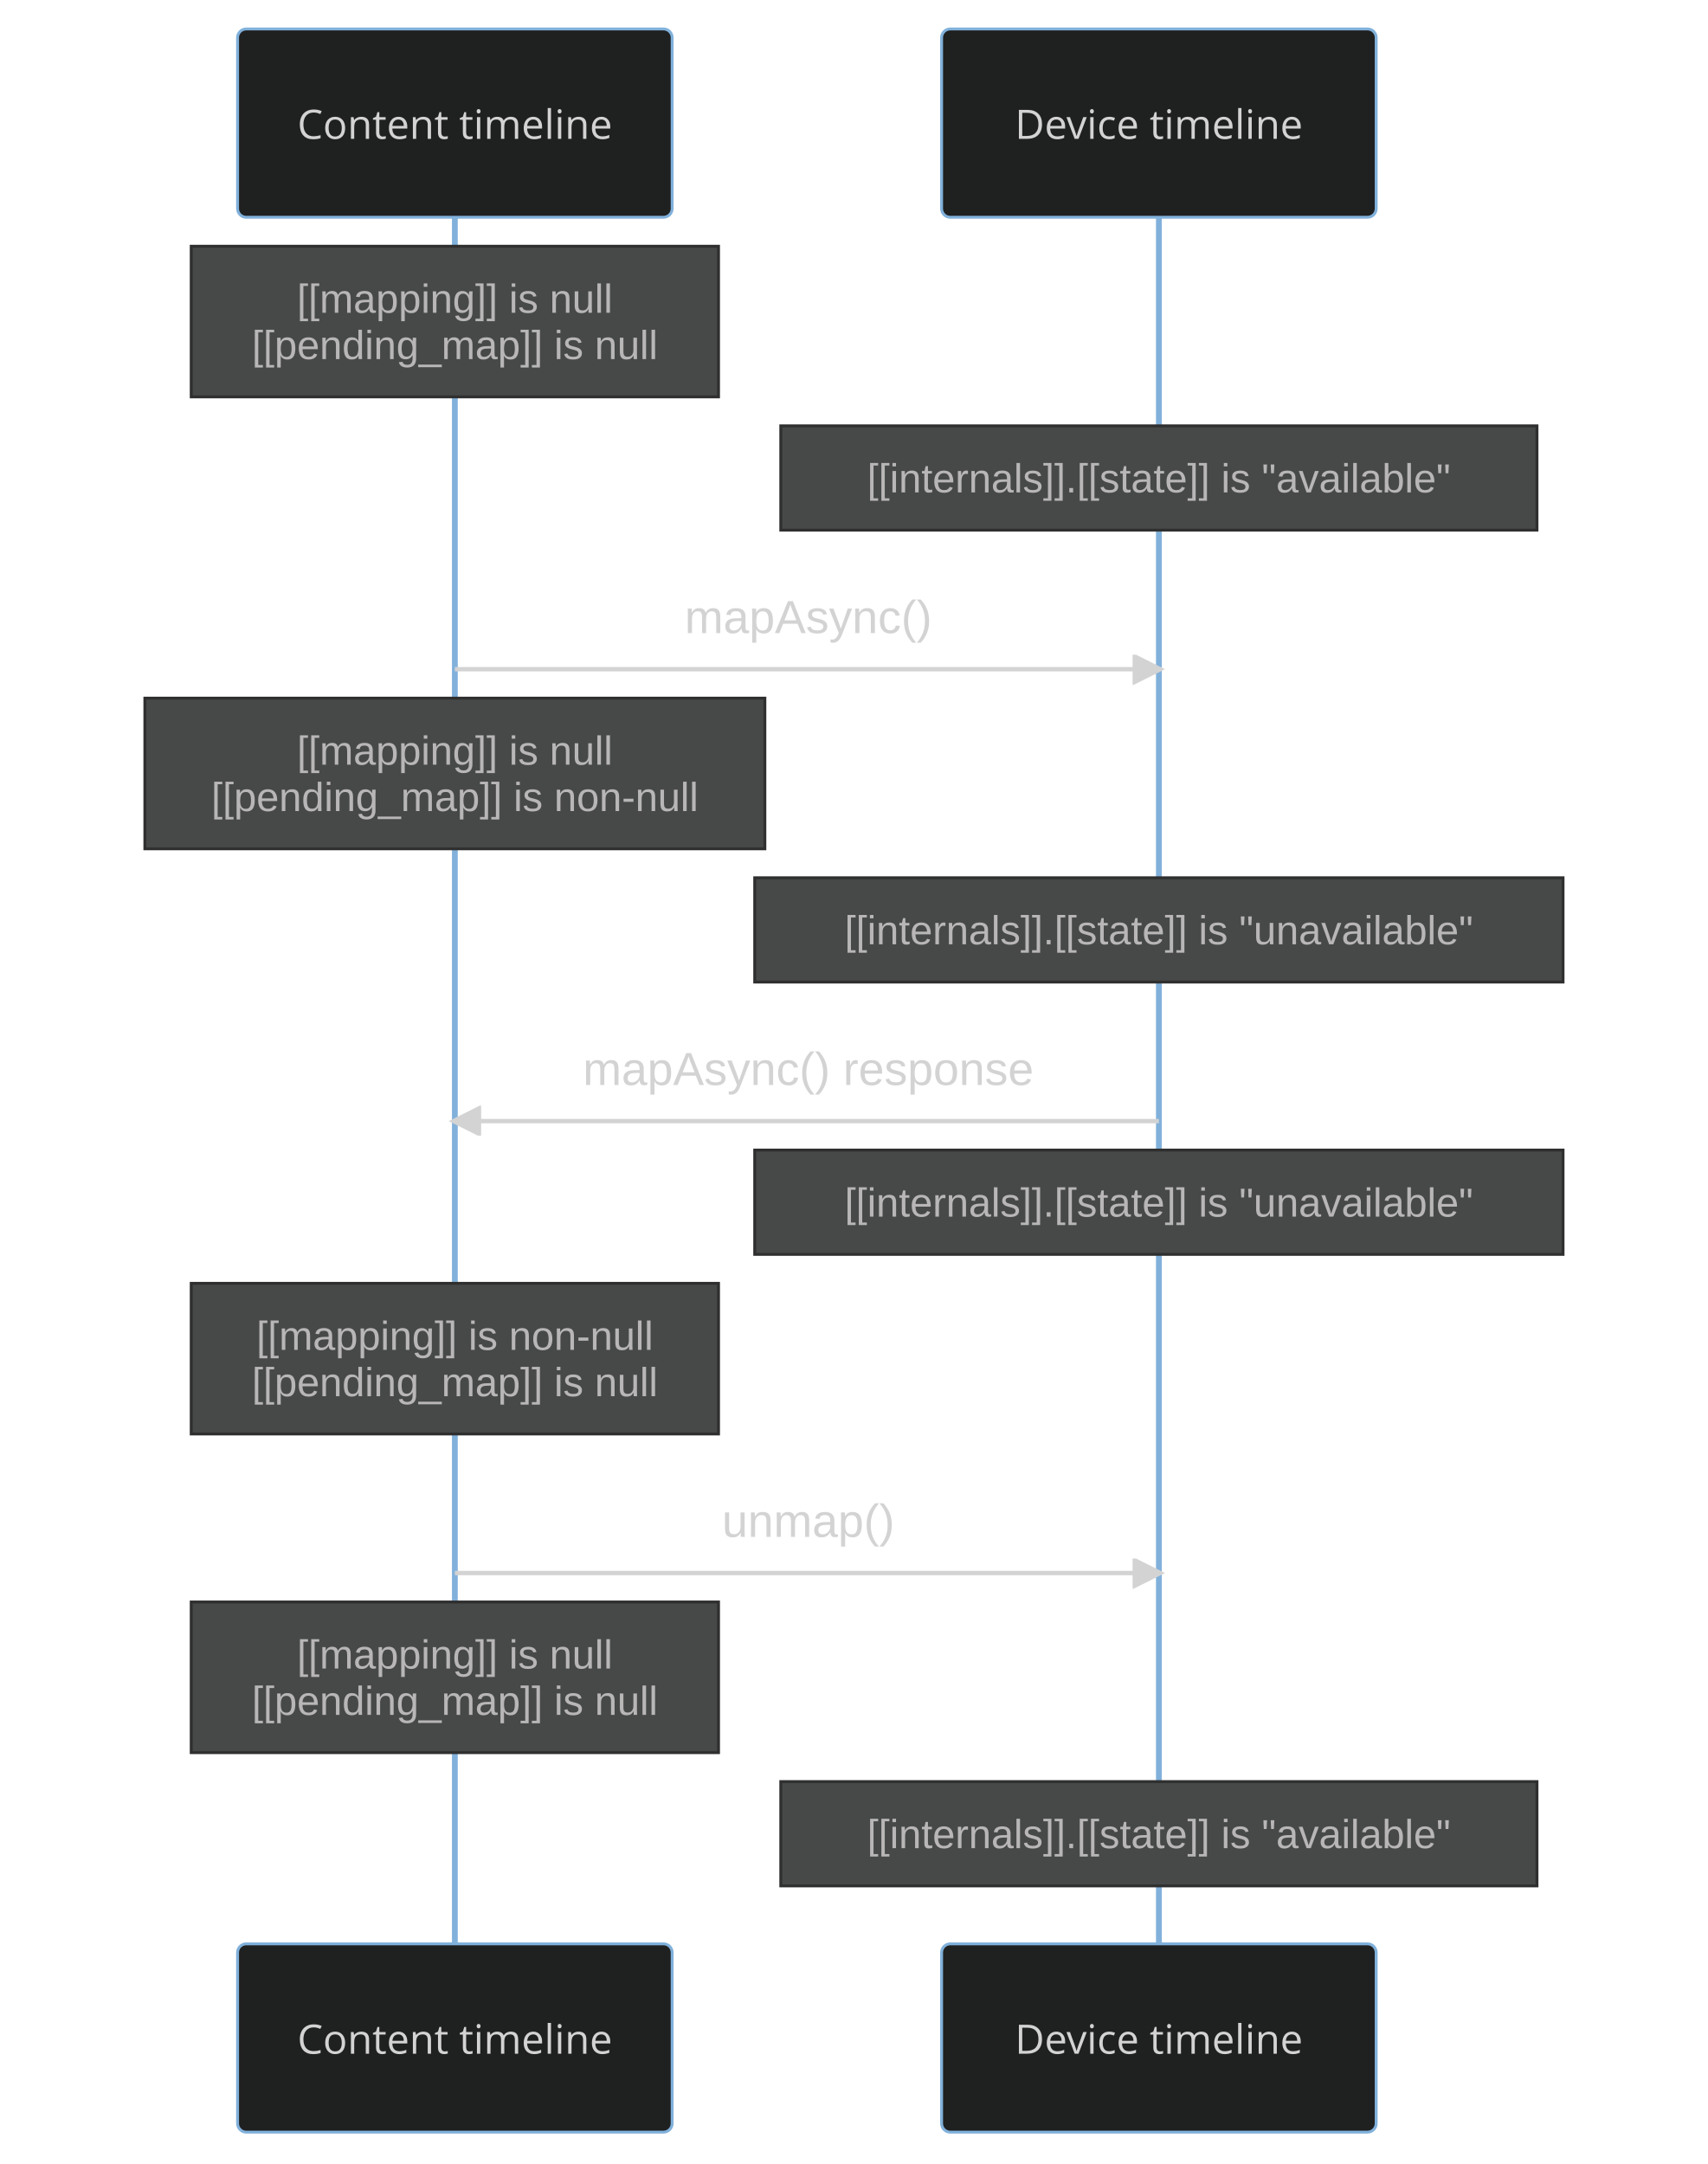
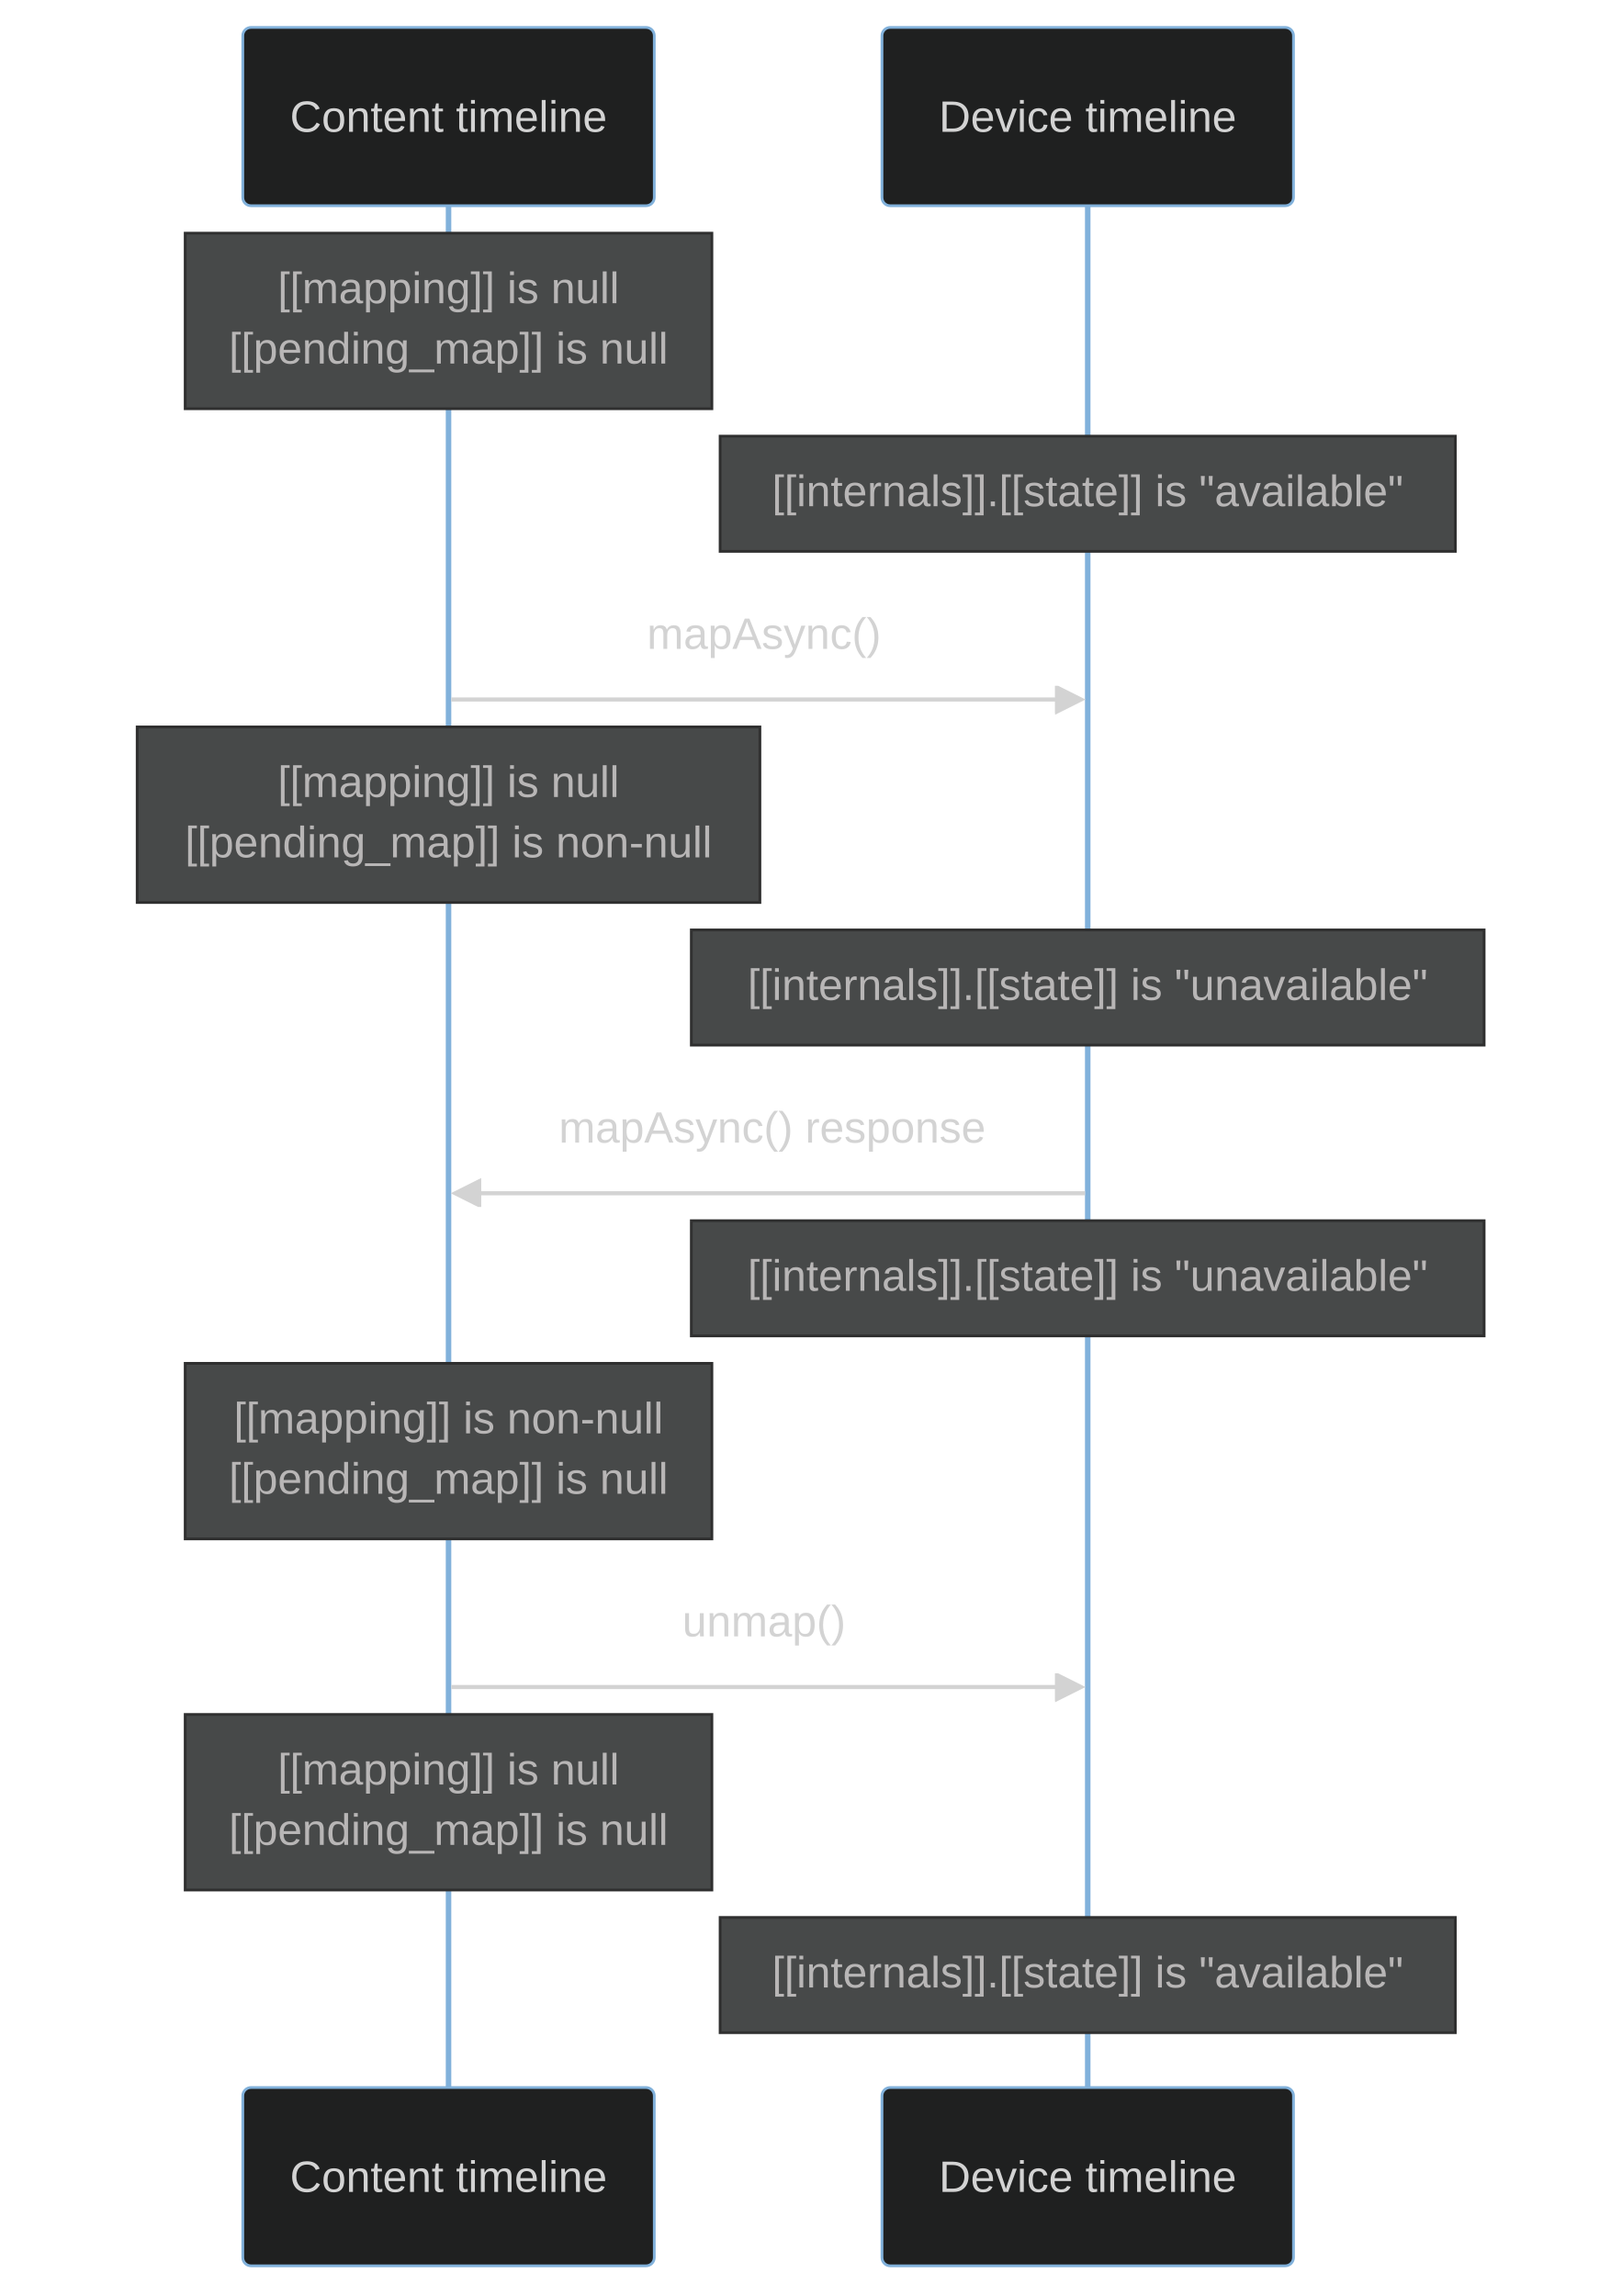
- <svg xmlns="http://www.w3.org/2000/svg" id="mermaid-0" width="100%" height="747" style="max-width: 589.5px; background-color: black;" viewBox="-82 -10 589.5 747" role="img" aria-labelledby="chart-title-mermaid-0 chart-desc-mermaid-0">
-   <style>#mermaid-0 {font-family:"trebuchet ms",verdana,arial,sans-serif;font-size:16px;fill:#ccc;}#mermaid-0 .error-icon{fill:#a44141;}#mermaid-0 .error-text{fill:#ddd;stroke:#ddd;}#mermaid-0 .edge-thickness-normal{stroke-width:2px;}#mermaid-0 .edge-thickness-thick{stroke-width:3.5px;}#mermaid-0 .edge-pattern-solid{stroke-dasharray:0;}#mermaid-0 .edge-pattern-dashed{stroke-dasharray:3;}#mermaid-0 .edge-pattern-dotted{stroke-dasharray:2;}#mermaid-0 .marker{fill:lightgrey;stroke:lightgrey;}#mermaid-0 .marker.cross{stroke:lightgrey;}#mermaid-0 svg{font-family:"trebuchet ms",verdana,arial,sans-serif;font-size:16px;}#mermaid-0 .actor{stroke:#81B1DB;fill:#1f2020;}#mermaid-0 text.actor&gt;tspan{fill:lightgrey;stroke:none;}#mermaid-0 .actor-line{stroke:lightgrey;}#mermaid-0 .messageLine0{stroke-width:1.5;stroke-dasharray:none;stroke:lightgrey;}#mermaid-0 .messageLine1{stroke-width:1.5;stroke-dasharray:2,2;stroke:lightgrey;}#mermaid-0 #arrowhead path{fill:lightgrey;stroke:lightgrey;}#mermaid-0 .sequenceNumber{fill:black;}#mermaid-0 #sequencenumber{fill:lightgrey;}#mermaid-0 #crosshead path{fill:lightgrey;stroke:lightgrey;}#mermaid-0 .messageText{fill:lightgrey;stroke:lightgrey;}#mermaid-0 .labelBox{stroke:#81B1DB;fill:#1f2020;}#mermaid-0 .labelText,#mermaid-0 .labelText&gt;tspan{fill:lightgrey;stroke:none;}#mermaid-0 .loopText,#mermaid-0 .loopText&gt;tspan{fill:lightgrey;stroke:none;}#mermaid-0 .loopLine{stroke-width:2px;stroke-dasharray:2,2;stroke:#81B1DB;fill:#81B1DB;}#mermaid-0 .note{stroke:hsl(180, 0%, 18.353%);fill:hsl(180, 1.587%, 28.353%);}#mermaid-0 .noteText,#mermaid-0 .noteText&gt;tspan{fill:rgb(183.848, 181.552, 181.552);stroke:none;}#mermaid-0 .activation0{fill:hsl(180, 1.587%, 28.353%);stroke:#81B1DB;}#mermaid-0 .activation1{fill:hsl(180, 1.587%, 28.353%);stroke:#81B1DB;}#mermaid-0 .activation2{fill:hsl(180, 1.587%, 28.353%);stroke:#81B1DB;}#mermaid-0 .actorPopupMenu{position:absolute;}#mermaid-0 .actorPopupMenuPanel{position:absolute;fill:#1f2020;box-shadow:0px 8px 16px 0px rgba(0,0,0,0.2);filter:drop-shadow(3px 5px 2px rgb(0 0 0 / 0.4));}#mermaid-0 .actor-man line{stroke:#81B1DB;fill:#1f2020;}#mermaid-0 .actor-man circle,#mermaid-0 line{stroke:#81B1DB;fill:#1f2020;stroke-width:2px;}#mermaid-0 .messageText{stroke:none;}#mermaid-0 :root{--mermaid-font-family:"trebuchet ms",verdana,arial,sans-serif;}</style>
+ <svg xmlns="http://www.w3.org/2000/svg" id="my-svg" width="100%" style="max-width: 591px; background-color: black;" viewBox="-88.5 -10 591 837" role="graphics-document document" aria-roledescription="sequence">
+   <g>
+     <rect x="233" y="751" fill="#eaeaea" stroke="#666" width="150" height="65" rx="3" ry="3" class="actor" />
+     <text x="308" y="783.5" dominant-baseline="central" alignment-baseline="central" class="actor" style="text-anchor: middle; font-size: 16px; font-weight: 400;">
+       <tspan x="308" dy="0">Device timeline</tspan>
+     </text>
+   </g>
+   <g>
+     <rect x="0" y="751" fill="#eaeaea" stroke="#666" width="150" height="65" rx="3" ry="3" class="actor" />
+     <text x="75" y="783.5" dominant-baseline="central" alignment-baseline="central" class="actor" style="text-anchor: middle; font-size: 16px; font-weight: 400;">
+       <tspan x="75" dy="0">Content timeline</tspan>
+     </text>
+   </g>
+   <g>
+     <line id="actor1" x1="308" y1="5" x2="308" y2="751" class="200" stroke-width="0.5px" stroke="#999" />
+     <g id="root-1">
+       <rect x="233" y="0" fill="#eaeaea" stroke="#666" width="150" height="65" rx="3" ry="3" class="actor" />
+       <text x="308" y="32.5" dominant-baseline="central" alignment-baseline="central" class="actor" style="text-anchor: middle; font-size: 16px; font-weight: 400;">
+         <tspan x="308" dy="0">Device timeline</tspan>
+       </text>
+     </g>
+   </g>
+   <g>
+     <line id="actor0" x1="75" y1="5" x2="75" y2="751" class="200" stroke-width="0.5px" stroke="#999" />
+     <g id="root-0">
+       <rect x="0" y="0" fill="#eaeaea" stroke="#666" width="150" height="65" rx="3" ry="3" class="actor" />
+       <text x="75" y="32.5" dominant-baseline="central" alignment-baseline="central" class="actor" style="text-anchor: middle; font-size: 16px; font-weight: 400;">
+         <tspan x="75" dy="0">Content timeline</tspan>
+       </text>
+     </g>
+   </g>
+   <style>#my-svg{font-family:"trebuchet ms",verdana,arial,sans-serif;font-size:16px;fill:#ccc;}#my-svg .error-icon{fill:#a44141;}#my-svg .error-text{fill:#ddd;stroke:#ddd;}#my-svg .edge-thickness-normal{stroke-width:2px;}#my-svg .edge-thickness-thick{stroke-width:3.5px;}#my-svg .edge-pattern-solid{stroke-dasharray:0;}#my-svg .edge-pattern-dashed{stroke-dasharray:3;}#my-svg .edge-pattern-dotted{stroke-dasharray:2;}#my-svg .marker{fill:lightgrey;stroke:lightgrey;}#my-svg .marker.cross{stroke:lightgrey;}#my-svg svg{font-family:"trebuchet ms",verdana,arial,sans-serif;font-size:16px;}#my-svg .actor{stroke:#81B1DB;fill:#1f2020;}#my-svg text.actor&gt;tspan{fill:lightgrey;stroke:none;}#my-svg .actor-line{stroke:lightgrey;}#my-svg .messageLine0{stroke-width:1.5;stroke-dasharray:none;stroke:lightgrey;}#my-svg .messageLine1{stroke-width:1.5;stroke-dasharray:2,2;stroke:lightgrey;}#my-svg #arrowhead path{fill:lightgrey;stroke:lightgrey;}#my-svg .sequenceNumber{fill:black;}#my-svg #sequencenumber{fill:lightgrey;}#my-svg #crosshead path{fill:lightgrey;stroke:lightgrey;}#my-svg .messageText{fill:lightgrey;stroke:none;}#my-svg .labelBox{stroke:#81B1DB;fill:#1f2020;}#my-svg .labelText,#my-svg .labelText&gt;tspan{fill:lightgrey;stroke:none;}#my-svg .loopText,#my-svg .loopText&gt;tspan{fill:lightgrey;stroke:none;}#my-svg .loopLine{stroke-width:2px;stroke-dasharray:2,2;stroke:#81B1DB;fill:#81B1DB;}#my-svg .note{stroke:hsl(180, 0%, 18.353%);fill:hsl(180, 1.587%, 28.353%);}#my-svg .noteText,#my-svg .noteText&gt;tspan{fill:rgb(183.848, 181.552, 181.552);stroke:none;}#my-svg .activation0{fill:hsl(180, 1.587%, 28.353%);stroke:#81B1DB;}#my-svg .activation1{fill:hsl(180, 1.587%, 28.353%);stroke:#81B1DB;}#my-svg .activation2{fill:hsl(180, 1.587%, 28.353%);stroke:#81B1DB;}#my-svg .actorPopupMenu{position:absolute;}#my-svg .actorPopupMenuPanel{position:absolute;fill:#1f2020;box-shadow:0px 8px 16px 0px rgba(0,0,0,0.2);filter:drop-shadow(3px 5px 2px rgb(0 0 0 / 0.4));}#my-svg .actor-man line{stroke:#81B1DB;fill:#1f2020;}#my-svg .actor-man circle,#my-svg line{stroke:#81B1DB;fill:#1f2020;stroke-width:2px;}#my-svg .messageText{stroke:none;}#my-svg :root{--mermaid-font-family:"trebuchet ms",verdana,arial,sans-serif;}</style>
  <g />
  <defs>
    <symbol id="computer" width="24" height="24">
      <path transform="scale(.5)" d="M2 2v13h20v-13h-20zm18 11h-16v-9h16v9zm-10.228 6l.466-1h3.524l.467 1h-4.457zm14.228 3h-24l2-6h2.104l-1.33 4h18.45l-1.297-4h2.073l2 6zm-5-10h-14v-7h14v7z" />
    </symbol>
  </defs>
  <defs>
    <symbol id="database" fill-rule="evenodd" clip-rule="evenodd">
      <path transform="scale(.5)" d="M12.258.001l.256.004.255.005.253.008.251.01.249.012.247.015.246.016.242.019.241.02.239.023.236.024.233.027.231.028.229.031.225.032.223.034.22.036.217.038.214.04.211.041.208.043.205.045.201.046.198.048.194.05.191.051.187.053.183.054.18.056.175.057.172.059.168.06.163.061.16.063.155.064.15.066.074.033.073.033.071.034.07.034.069.035.068.035.067.035.066.035.064.036.064.036.062.036.06.036.06.037.058.037.058.037.055.038.055.038.053.038.052.038.051.039.05.039.048.039.047.039.045.04.044.04.043.04.041.04.04.041.039.041.037.041.036.041.034.041.033.042.032.042.03.042.029.042.027.042.026.043.024.043.023.043.021.043.02.043.018.044.017.043.015.044.013.044.012.044.011.045.009.044.007.045.006.045.004.045.002.045.001.045v17l-.001.045-.002.045-.004.045-.006.045-.007.045-.009.044-.011.045-.012.044-.013.044-.015.044-.017.043-.018.044-.02.043-.021.043-.023.043-.024.043-.026.043-.027.042-.029.042-.03.042-.032.042-.033.042-.034.041-.036.041-.037.041-.039.041-.04.041-.041.04-.043.04-.044.04-.045.04-.047.039-.048.039-.05.039-.051.039-.052.038-.053.038-.055.038-.055.038-.058.037-.058.037-.06.037-.06.036-.062.036-.064.036-.064.036-.066.035-.067.035-.068.035-.069.035-.07.034-.071.034-.073.033-.074.033-.15.066-.155.064-.16.063-.163.061-.168.06-.172.059-.175.057-.18.056-.183.054-.187.053-.191.051-.194.05-.198.048-.201.046-.205.045-.208.043-.211.041-.214.04-.217.038-.22.036-.223.034-.225.032-.229.031-.231.028-.233.027-.236.024-.239.023-.241.02-.242.019-.246.016-.247.015-.249.012-.251.01-.253.008-.255.005-.256.004-.258.001-.258-.001-.256-.004-.255-.005-.253-.008-.251-.01-.249-.012-.247-.015-.245-.016-.243-.019-.241-.02-.238-.023-.236-.024-.234-.027-.231-.028-.228-.031-.226-.032-.223-.034-.22-.036-.217-.038-.214-.04-.211-.041-.208-.043-.204-.045-.201-.046-.198-.048-.195-.05-.19-.051-.187-.053-.184-.054-.179-.056-.176-.057-.172-.059-.167-.06-.164-.061-.159-.063-.155-.064-.151-.066-.074-.033-.072-.033-.072-.034-.07-.034-.069-.035-.068-.035-.067-.035-.066-.035-.064-.036-.063-.036-.062-.036-.061-.036-.06-.037-.058-.037-.057-.037-.056-.038-.055-.038-.053-.038-.052-.038-.051-.039-.049-.039-.049-.039-.046-.039-.046-.04-.044-.04-.043-.04-.041-.04-.04-.041-.039-.041-.037-.041-.036-.041-.034-.041-.033-.042-.032-.042-.03-.042-.029-.042-.027-.042-.026-.043-.024-.043-.023-.043-.021-.043-.02-.043-.018-.044-.017-.043-.015-.044-.013-.044-.012-.044-.011-.045-.009-.044-.007-.045-.006-.045-.004-.045-.002-.045-.001-.045v-17l.001-.045.002-.045.004-.045.006-.045.007-.045.009-.044.011-.045.012-.044.013-.044.015-.044.017-.043.018-.044.02-.043.021-.043.023-.043.024-.043.026-.043.027-.042.029-.042.03-.042.032-.042.033-.042.034-.041.036-.041.037-.041.039-.041.04-.041.041-.04.043-.04.044-.04.046-.04.046-.039.049-.039.049-.039.051-.039.052-.038.053-.038.055-.038.056-.038.057-.037.058-.037.06-.037.061-.036.062-.036.063-.036.064-.036.066-.035.067-.035.068-.035.069-.035.07-.034.072-.034.072-.033.074-.033.151-.066.155-.064.159-.063.164-.061.167-.06.172-.059.176-.057.179-.056.184-.054.187-.053.19-.051.195-.05.198-.048.201-.046.204-.045.208-.043.211-.041.214-.04.217-.038.22-.036.223-.034.226-.032.228-.031.231-.028.234-.027.236-.024.238-.023.241-.02.243-.019.245-.016.247-.015.249-.012.251-.01.253-.008.255-.005.256-.004.258-.001.258.001zm-9.258 20.499v.01l.001.021.003.021.004.022.005.021.006.022.007.022.009.023.01.022.011.023.012.023.013.023.015.023.016.024.017.023.018.024.019.024.021.024.022.025.023.024.024.025.052.049.056.05.061.051.066.051.07.051.075.051.079.052.084.052.088.052.092.052.097.052.102.051.105.052.11.052.114.051.119.051.123.051.127.05.131.05.135.05.139.048.144.049.147.047.152.047.155.047.16.045.163.045.167.043.171.043.176.041.178.041.183.039.187.039.19.037.194.035.197.035.202.033.204.031.209.03.212.029.216.027.219.025.222.024.226.021.23.02.233.018.236.016.24.015.243.012.246.01.249.008.253.005.256.004.259.001.26-.001.257-.004.254-.005.25-.008.247-.011.244-.012.241-.014.237-.016.233-.018.231-.021.226-.021.224-.024.22-.026.216-.027.212-.028.21-.031.205-.031.202-.034.198-.034.194-.036.191-.037.187-.039.183-.04.179-.04.175-.042.172-.043.168-.044.163-.045.16-.046.155-.046.152-.047.148-.048.143-.049.139-.049.136-.05.131-.05.126-.05.123-.051.118-.052.114-.051.11-.052.106-.052.101-.052.096-.052.092-.052.088-.053.083-.051.079-.052.074-.052.07-.051.065-.051.06-.051.056-.05.051-.05.023-.024.023-.025.021-.024.02-.024.019-.024.018-.024.017-.024.015-.023.014-.024.013-.023.012-.023.01-.023.01-.022.008-.022.006-.022.006-.022.004-.022.004-.021.001-.021.001-.021v-4.127l-.077.055-.08.053-.083.054-.085.053-.087.052-.09.052-.093.051-.095.05-.097.05-.1.049-.102.049-.105.048-.106.047-.109.047-.111.046-.114.045-.115.045-.118.044-.12.043-.122.042-.124.042-.126.041-.128.04-.13.04-.132.038-.134.038-.135.037-.138.037-.139.035-.142.035-.143.034-.144.033-.147.032-.148.031-.15.03-.151.03-.153.029-.154.027-.156.027-.158.026-.159.025-.161.024-.162.023-.163.022-.165.021-.166.02-.167.019-.169.018-.169.017-.171.016-.173.015-.173.014-.175.013-.175.012-.177.011-.178.01-.179.008-.179.008-.181.006-.182.005-.182.004-.184.003-.184.002h-.37l-.184-.002-.184-.003-.182-.004-.182-.005-.181-.006-.179-.008-.179-.008-.178-.01-.176-.011-.176-.012-.175-.013-.173-.014-.172-.015-.171-.016-.17-.017-.169-.018-.167-.019-.166-.02-.165-.021-.163-.022-.162-.023-.161-.024-.159-.025-.157-.026-.156-.027-.155-.027-.153-.029-.151-.03-.15-.03-.148-.031-.146-.032-.145-.033-.143-.034-.141-.035-.14-.035-.137-.037-.136-.037-.134-.038-.132-.038-.13-.04-.128-.04-.126-.041-.124-.042-.122-.042-.12-.044-.117-.043-.116-.045-.113-.045-.112-.046-.109-.047-.106-.047-.105-.048-.102-.049-.1-.049-.097-.05-.095-.05-.093-.052-.09-.051-.087-.052-.085-.053-.083-.054-.08-.054-.077-.054v4.127zm0-5.654v.011l.001.021.003.021.004.021.005.022.006.022.007.022.009.022.01.022.011.023.012.023.013.023.015.024.016.023.017.024.018.024.019.024.021.024.022.024.023.025.024.024.052.05.056.05.061.05.066.051.07.051.075.052.079.051.084.052.088.052.092.052.097.052.102.052.105.052.11.051.114.051.119.052.123.05.127.051.131.05.135.049.139.049.144.048.147.048.152.047.155.046.16.045.163.045.167.044.171.042.176.042.178.04.183.04.187.038.19.037.194.036.197.034.202.033.204.032.209.03.212.028.216.027.219.025.222.024.226.022.23.02.233.018.236.016.24.014.243.012.246.01.249.008.253.006.256.003.259.001.26-.001.257-.003.254-.006.25-.008.247-.01.244-.012.241-.015.237-.016.233-.018.231-.02.226-.022.224-.024.22-.025.216-.027.212-.029.21-.03.205-.032.202-.033.198-.035.194-.036.191-.037.187-.039.183-.039.179-.041.175-.042.172-.043.168-.044.163-.045.16-.045.155-.047.152-.047.148-.048.143-.048.139-.05.136-.049.131-.05.126-.051.123-.051.118-.051.114-.052.11-.052.106-.052.101-.052.096-.052.092-.052.088-.052.083-.052.079-.052.074-.051.07-.052.065-.051.06-.05.056-.051.051-.049.023-.025.023-.024.021-.025.02-.024.019-.024.018-.024.017-.024.015-.023.014-.023.013-.024.012-.022.01-.023.01-.023.008-.022.006-.022.006-.022.004-.021.004-.022.001-.021.001-.021v-4.139l-.077.054-.08.054-.083.054-.085.052-.087.053-.09.051-.093.051-.095.051-.097.05-.1.049-.102.049-.105.048-.106.047-.109.047-.111.046-.114.045-.115.044-.118.044-.12.044-.122.042-.124.042-.126.041-.128.04-.13.039-.132.039-.134.038-.135.037-.138.036-.139.036-.142.035-.143.033-.144.033-.147.033-.148.031-.15.03-.151.03-.153.028-.154.028-.156.027-.158.026-.159.025-.161.024-.162.023-.163.022-.165.021-.166.02-.167.019-.169.018-.169.017-.171.016-.173.015-.173.014-.175.013-.175.012-.177.011-.178.009-.179.009-.179.007-.181.007-.182.005-.182.004-.184.003-.184.002h-.37l-.184-.002-.184-.003-.182-.004-.182-.005-.181-.007-.179-.007-.179-.009-.178-.009-.176-.011-.176-.012-.175-.013-.173-.014-.172-.015-.171-.016-.17-.017-.169-.018-.167-.019-.166-.02-.165-.021-.163-.022-.162-.023-.161-.024-.159-.025-.157-.026-.156-.027-.155-.028-.153-.028-.151-.03-.15-.03-.148-.031-.146-.033-.145-.033-.143-.033-.141-.035-.14-.036-.137-.036-.136-.037-.134-.038-.132-.039-.13-.039-.128-.04-.126-.041-.124-.042-.122-.043-.12-.043-.117-.044-.116-.044-.113-.046-.112-.046-.109-.046-.106-.047-.105-.048-.102-.049-.1-.049-.097-.05-.095-.051-.093-.051-.09-.051-.087-.053-.085-.052-.083-.054-.08-.054-.077-.054v4.139zm0-5.666v.011l.001.02.003.022.004.021.005.022.006.021.007.022.009.023.01.022.011.023.012.023.013.023.015.023.016.024.017.024.018.023.019.024.021.025.022.024.023.024.024.025.052.05.056.05.061.05.066.051.07.051.075.052.079.051.084.052.088.052.092.052.097.052.102.052.105.051.11.052.114.051.119.051.123.051.127.05.131.05.135.05.139.049.144.048.147.048.152.047.155.046.16.045.163.045.167.043.171.043.176.042.178.04.183.04.187.038.19.037.194.036.197.034.202.033.204.032.209.03.212.028.216.027.219.025.222.024.226.021.23.02.233.018.236.017.24.014.243.012.246.01.249.008.253.006.256.003.259.001.26-.001.257-.003.254-.006.25-.008.247-.01.244-.013.241-.014.237-.016.233-.018.231-.02.226-.022.224-.024.22-.025.216-.027.212-.029.21-.03.205-.032.202-.033.198-.035.194-.036.191-.037.187-.039.183-.039.179-.041.175-.042.172-.043.168-.044.163-.045.16-.045.155-.047.152-.047.148-.048.143-.049.139-.049.136-.049.131-.051.126-.05.123-.051.118-.052.114-.051.11-.052.106-.052.101-.052.096-.052.092-.052.088-.052.083-.052.079-.052.074-.052.07-.051.065-.051.06-.051.056-.05.051-.049.023-.025.023-.025.021-.024.02-.024.019-.024.018-.024.017-.024.015-.023.014-.024.013-.023.012-.023.01-.022.01-.023.008-.022.006-.022.006-.022.004-.022.004-.021.001-.021.001-.021v-4.153l-.077.054-.08.054-.083.053-.085.053-.087.053-.09.051-.093.051-.095.051-.097.05-.1.049-.102.048-.105.048-.106.048-.109.046-.111.046-.114.046-.115.044-.118.044-.12.043-.122.043-.124.042-.126.041-.128.04-.13.039-.132.039-.134.038-.135.037-.138.036-.139.036-.142.034-.143.034-.144.033-.147.032-.148.032-.15.03-.151.03-.153.028-.154.028-.156.027-.158.026-.159.024-.161.024-.162.023-.163.023-.165.021-.166.02-.167.019-.169.018-.169.017-.171.016-.173.015-.173.014-.175.013-.175.012-.177.01-.178.01-.179.009-.179.007-.181.006-.182.006-.182.004-.184.003-.184.001-.185.001-.185-.001-.184-.001-.184-.003-.182-.004-.182-.006-.181-.006-.179-.007-.179-.009-.178-.01-.176-.01-.176-.012-.175-.013-.173-.014-.172-.015-.171-.016-.17-.017-.169-.018-.167-.019-.166-.02-.165-.021-.163-.023-.162-.023-.161-.024-.159-.024-.157-.026-.156-.027-.155-.028-.153-.028-.151-.03-.15-.03-.148-.032-.146-.032-.145-.033-.143-.034-.141-.034-.14-.036-.137-.036-.136-.037-.134-.038-.132-.039-.13-.039-.128-.041-.126-.041-.124-.041-.122-.043-.12-.043-.117-.044-.116-.044-.113-.046-.112-.046-.109-.046-.106-.048-.105-.048-.102-.048-.1-.05-.097-.049-.095-.051-.093-.051-.09-.052-.087-.052-.085-.053-.083-.053-.08-.054-.077-.054v4.153zm8.74-8.179l-.257.004-.254.005-.25.008-.247.011-.244.012-.241.014-.237.016-.233.018-.231.021-.226.022-.224.023-.22.026-.216.027-.212.028-.21.031-.205.032-.202.033-.198.034-.194.036-.191.038-.187.038-.183.04-.179.041-.175.042-.172.043-.168.043-.163.045-.16.046-.155.046-.152.048-.148.048-.143.048-.139.049-.136.05-.131.05-.126.051-.123.051-.118.051-.114.052-.11.052-.106.052-.101.052-.096.052-.092.052-.088.052-.083.052-.079.052-.074.051-.07.052-.065.051-.06.05-.056.05-.051.05-.023.025-.023.024-.021.024-.02.025-.019.024-.018.024-.017.023-.015.024-.014.023-.013.023-.012.023-.01.023-.01.022-.008.022-.006.023-.006.021-.004.022-.004.021-.001.021-.001.021.001.021.001.021.004.021.004.022.006.021.006.023.008.022.01.022.01.023.012.023.013.023.014.023.015.024.017.023.018.024.019.024.02.025.021.024.023.024.023.025.051.05.056.05.06.05.065.051.07.052.074.051.079.052.083.052.088.052.092.052.096.052.101.052.106.052.11.052.114.052.118.051.123.051.126.051.131.05.136.05.139.049.143.048.148.048.152.048.155.046.16.046.163.045.168.043.172.043.175.042.179.041.183.04.187.038.191.038.194.036.198.034.202.033.205.032.21.031.212.028.216.027.22.026.224.023.226.022.231.021.233.018.237.016.241.014.244.012.247.011.25.008.254.005.257.004.26.001.26-.001.257-.004.254-.005.25-.008.247-.011.244-.012.241-.014.237-.016.233-.018.231-.021.226-.022.224-.023.22-.026.216-.027.212-.028.21-.031.205-.032.202-.033.198-.034.194-.036.191-.038.187-.038.183-.04.179-.041.175-.042.172-.043.168-.043.163-.045.16-.046.155-.046.152-.048.148-.048.143-.048.139-.049.136-.05.131-.05.126-.051.123-.051.118-.051.114-.052.11-.052.106-.052.101-.052.096-.052.092-.052.088-.052.083-.052.079-.052.074-.051.07-.052.065-.051.06-.05.056-.05.051-.05.023-.025.023-.024.021-.024.02-.025.019-.024.018-.024.017-.023.015-.024.014-.023.013-.023.012-.023.01-.023.01-.022.008-.022.006-.023.006-.021.004-.022.004-.021.001-.021.001-.021-.001-.021-.001-.021-.004-.021-.004-.022-.006-.021-.006-.023-.008-.022-.01-.022-.01-.023-.012-.023-.013-.023-.014-.023-.015-.024-.017-.023-.018-.024-.019-.024-.02-.025-.021-.024-.023-.024-.023-.025-.051-.05-.056-.05-.06-.05-.065-.051-.07-.052-.074-.051-.079-.052-.083-.052-.088-.052-.092-.052-.096-.052-.101-.052-.106-.052-.11-.052-.114-.052-.118-.051-.123-.051-.126-.051-.131-.05-.136-.05-.139-.049-.143-.048-.148-.048-.152-.048-.155-.046-.16-.046-.163-.045-.168-.043-.172-.043-.175-.042-.179-.041-.183-.04-.187-.038-.191-.038-.194-.036-.198-.034-.202-.033-.205-.032-.21-.031-.212-.028-.216-.027-.22-.026-.224-.023-.226-.022-.231-.021-.233-.018-.237-.016-.241-.014-.244-.012-.247-.011-.25-.008-.254-.005-.257-.004-.26-.001-.26.001z" />
    </symbol>
  </defs>
  <defs>
    <symbol id="clock" width="24" height="24">
      <path transform="scale(.5)" d="M12 2c5.514 0 10 4.486 10 10s-4.486 10-10 10-10-4.486-10-10 4.486-10 10-10zm0-2c-6.627 0-12 5.373-12 12s5.373 12 12 12 12-5.373 12-12-5.373-12-12-12zm5.848 12.459c.202.038.202.333.001.372-1.907.361-6.045 1.111-6.547 1.111-.719 0-1.301-.582-1.301-1.301 0-.512.77-5.447 1.125-7.445.034-.192.312-.181.343.014l.985 6.238 5.394 1.011z" />
    </symbol>
  </defs>
-   <g>
-     <line id="actor0" x1="75" y1="5" x2="75" y2="681" class="200" stroke-width="0.5px" stroke="#999" />
-     <g id="root-0">
-       <rect x="0" y="0" fill="#eaeaea" stroke="#666" width="150" height="65" rx="3" ry="3" class="actor" />
-       <text x="75" y="32.5" dominant-baseline="central" alignment-baseline="central" class="actor" style="text-anchor: middle; font-size: 14px; font-weight: 400; font-family: &quot;Open Sans&quot;, sans-serif;">
-         <tspan x="75" dy="0">Content timeline</tspan>
-       </text>
-     </g>
-   </g>
-   <g>
-     <line id="actor1" x1="318" y1="5" x2="318" y2="681" class="200" stroke-width="0.5px" stroke="#999" />
-     <g id="root-1">
-       <rect x="243" y="0" fill="#eaeaea" stroke="#666" width="150" height="65" rx="3" ry="3" class="actor" />
-       <text x="318" y="32.5" dominant-baseline="central" alignment-baseline="central" class="actor" style="text-anchor: middle; font-size: 14px; font-weight: 400; font-family: &quot;Open Sans&quot;, sans-serif;">
-         <tspan x="318" dy="0">Device timeline</tspan>
-       </text>
-     </g>
-   </g>
  <defs>
-     <marker id="arrowhead" refX="9" refY="5" markerUnits="userSpaceOnUse" markerWidth="12" markerHeight="12" orient="auto">
+     <marker id="arrowhead" refX="7.9" refY="5" markerUnits="userSpaceOnUse" markerWidth="12" markerHeight="12" orient="auto">
      <path d="M 0 0 L 10 5 L 0 10 z" />
    </marker>
  </defs>
  <defs>
-     <marker id="crosshead" markerWidth="15" markerHeight="8" orient="auto" refX="16" refY="4">
-       <path fill="black" stroke="#000000" stroke-width="1px" d="M 9,2 V 6 L16,4 Z" style="stroke-dasharray: 0, 0;" />
-       <path fill="none" stroke="#000000" stroke-width="1px" d="M 0,1 L 6,7 M 6,1 L 0,7" style="stroke-dasharray: 0, 0;" />
+     <marker id="crosshead" markerWidth="15" markerHeight="8" orient="auto" refX="4" refY="4.5">
+       <path fill="none" stroke="#000000" stroke-width="1pt" d="M 1,2 L 6,7 M 6,2 L 1,7" style="stroke-dasharray: 0, 0;" />
    </marker>
  </defs>
  <defs>
-     <marker id="filled-head" refX="18" refY="7" markerWidth="20" markerHeight="28" orient="auto">
+     <marker id="filled-head" refX="15.5" refY="7" markerWidth="20" markerHeight="28" orient="auto">
      <path d="M 18,7 L9,13 L14,7 L9,1 Z" />
    </marker>
  </defs>
  <defs>
    <marker id="sequencenumber" refX="15" refY="15" markerWidth="60" markerHeight="40" orient="auto">
      <circle cx="15" cy="15" r="6" />
    </marker>
  </defs>
  <g>
-     <rect x="-16" y="75" fill="#EDF2AE" stroke="#666" width="182" height="52" rx="0" ry="0" class="note" />
-     <text x="75" y="80" text-anchor="middle" dominant-baseline="middle" alignment-baseline="middle" class="noteText" dy="1em" style="font-family: &quot;trebuchet ms&quot;, verdana, arial, sans-serif; font-size: 14px; font-weight: 400;">
+     <rect x="-21" y="75" fill="#EDF2AE" stroke="#666" width="192" height="64" rx="0" ry="0" class="note" />
+     <text x="75" y="80" text-anchor="middle" dominant-baseline="middle" alignment-baseline="middle" class="noteText" dy="1em" style="font-size: 16px; font-weight: 400;">
      <tspan x="75">[[mapping]] is null</tspan>
    </text>
-     <text x="75" y="96" text-anchor="middle" dominant-baseline="middle" alignment-baseline="middle" class="noteText" dy="1em" style="font-family: &quot;trebuchet ms&quot;, verdana, arial, sans-serif; font-size: 14px; font-weight: 400;">
+     <text x="75" y="102" text-anchor="middle" dominant-baseline="middle" alignment-baseline="middle" class="noteText" dy="1em" style="font-size: 16px; font-weight: 400;">
      <tspan x="75">[[pending_map]] is null</tspan>
    </text>
  </g>
  <g>
-     <rect x="187.5" y="137" fill="#EDF2AE" stroke="#666" width="261" height="36" rx="0" ry="0" class="note" />
-     <text x="318" y="142" text-anchor="middle" dominant-baseline="middle" alignment-baseline="middle" class="noteText" dy="1em" style="font-family: &quot;trebuchet ms&quot;, verdana, arial, sans-serif; font-size: 14px; font-weight: 400;">
-       <tspan x="318">[[internals]].[[state]] is "available"</tspan>
+     <rect x="174" y="149" fill="#EDF2AE" stroke="#666" width="268" height="42" rx="0" ry="0" class="note" />
+     <text x="308" y="154" text-anchor="middle" dominant-baseline="middle" alignment-baseline="middle" class="noteText" dy="1em" style="font-size: 16px; font-weight: 400;">
+       <tspan x="308">[[internals]].[[state]] is "available"</tspan>
    </text>
  </g>
  <g>
-     <rect x="-32" y="231" fill="#EDF2AE" stroke="#666" width="214" height="52" rx="0" ry="0" class="note" />
-     <text x="75" y="236" text-anchor="middle" dominant-baseline="middle" alignment-baseline="middle" class="noteText" dy="1em" style="font-family: &quot;trebuchet ms&quot;, verdana, arial, sans-serif; font-size: 14px; font-weight: 400;">
+     <rect x="-38.5" y="255" fill="#EDF2AE" stroke="#666" width="227" height="64" rx="0" ry="0" class="note" />
+     <text x="75" y="260" text-anchor="middle" dominant-baseline="middle" alignment-baseline="middle" class="noteText" dy="1em" style="font-size: 16px; font-weight: 400;">
      <tspan x="75">[[mapping]] is null</tspan>
    </text>
-     <text x="75" y="252" text-anchor="middle" dominant-baseline="middle" alignment-baseline="middle" class="noteText" dy="1em" style="font-family: &quot;trebuchet ms&quot;, verdana, arial, sans-serif; font-size: 14px; font-weight: 400;">
+     <text x="75" y="282" text-anchor="middle" dominant-baseline="middle" alignment-baseline="middle" class="noteText" dy="1em" style="font-size: 16px; font-weight: 400;">
      <tspan x="75">[[pending_map]] is non-null</tspan>
    </text>
  </g>
  <g>
-     <rect x="178.5" y="293" fill="#EDF2AE" stroke="#666" width="279" height="36" rx="0" ry="0" class="note" />
-     <text x="318" y="298" text-anchor="middle" dominant-baseline="middle" alignment-baseline="middle" class="noteText" dy="1em" style="font-family: &quot;trebuchet ms&quot;, verdana, arial, sans-serif; font-size: 14px; font-weight: 400;">
-       <tspan x="318">[[internals]].[[state]] is "unavailable"</tspan>
+     <rect x="163.5" y="329" fill="#EDF2AE" stroke="#666" width="289" height="42" rx="0" ry="0" class="note" />
+     <text x="308" y="334" text-anchor="middle" dominant-baseline="middle" alignment-baseline="middle" class="noteText" dy="1em" style="font-size: 16px; font-weight: 400;">
+       <tspan x="308">[[internals]].[[state]] is "unavailable"</tspan>
    </text>
  </g>
  <g>
-     <rect x="178.5" y="387" fill="#EDF2AE" stroke="#666" width="279" height="36" rx="0" ry="0" class="note" />
-     <text x="318" y="392" text-anchor="middle" dominant-baseline="middle" alignment-baseline="middle" class="noteText" dy="1em" style="font-family: &quot;trebuchet ms&quot;, verdana, arial, sans-serif; font-size: 14px; font-weight: 400;">
-       <tspan x="318">[[internals]].[[state]] is "unavailable"</tspan>
+     <rect x="163.5" y="435" fill="#EDF2AE" stroke="#666" width="289" height="42" rx="0" ry="0" class="note" />
+     <text x="308" y="440" text-anchor="middle" dominant-baseline="middle" alignment-baseline="middle" class="noteText" dy="1em" style="font-size: 16px; font-weight: 400;">
+       <tspan x="308">[[internals]].[[state]] is "unavailable"</tspan>
    </text>
  </g>
  <g>
-     <rect x="-16" y="433" fill="#EDF2AE" stroke="#666" width="182" height="52" rx="0" ry="0" class="note" />
-     <text x="75" y="438" text-anchor="middle" dominant-baseline="middle" alignment-baseline="middle" class="noteText" dy="1em" style="font-family: &quot;trebuchet ms&quot;, verdana, arial, sans-serif; font-size: 14px; font-weight: 400;">
+     <rect x="-21" y="487" fill="#EDF2AE" stroke="#666" width="192" height="64" rx="0" ry="0" class="note" />
+     <text x="75" y="492" text-anchor="middle" dominant-baseline="middle" alignment-baseline="middle" class="noteText" dy="1em" style="font-size: 16px; font-weight: 400;">
      <tspan x="75">[[mapping]] is non-null</tspan>
    </text>
-     <text x="75" y="454" text-anchor="middle" dominant-baseline="middle" alignment-baseline="middle" class="noteText" dy="1em" style="font-family: &quot;trebuchet ms&quot;, verdana, arial, sans-serif; font-size: 14px; font-weight: 400;">
+     <text x="75" y="514" text-anchor="middle" dominant-baseline="middle" alignment-baseline="middle" class="noteText" dy="1em" style="font-size: 16px; font-weight: 400;">
      <tspan x="75">[[pending_map]] is null</tspan>
    </text>
  </g>
  <g>
-     <rect x="-16" y="543" fill="#EDF2AE" stroke="#666" width="182" height="52" rx="0" ry="0" class="note" />
-     <text x="75" y="548" text-anchor="middle" dominant-baseline="middle" alignment-baseline="middle" class="noteText" dy="1em" style="font-family: &quot;trebuchet ms&quot;, verdana, arial, sans-serif; font-size: 14px; font-weight: 400;">
+     <rect x="-21" y="615" fill="#EDF2AE" stroke="#666" width="192" height="64" rx="0" ry="0" class="note" />
+     <text x="75" y="620" text-anchor="middle" dominant-baseline="middle" alignment-baseline="middle" class="noteText" dy="1em" style="font-size: 16px; font-weight: 400;">
      <tspan x="75">[[mapping]] is null</tspan>
    </text>
-     <text x="75" y="564" text-anchor="middle" dominant-baseline="middle" alignment-baseline="middle" class="noteText" dy="1em" style="font-family: &quot;trebuchet ms&quot;, verdana, arial, sans-serif; font-size: 14px; font-weight: 400;">
+     <text x="75" y="642" text-anchor="middle" dominant-baseline="middle" alignment-baseline="middle" class="noteText" dy="1em" style="font-size: 16px; font-weight: 400;">
      <tspan x="75">[[pending_map]] is null</tspan>
    </text>
  </g>
  <g>
-     <rect x="187.5" y="605" fill="#EDF2AE" stroke="#666" width="261" height="36" rx="0" ry="0" class="note" />
-     <text x="318" y="610" text-anchor="middle" dominant-baseline="middle" alignment-baseline="middle" class="noteText" dy="1em" style="font-family: &quot;trebuchet ms&quot;, verdana, arial, sans-serif; font-size: 14px; font-weight: 400;">
-       <tspan x="318">[[internals]].[[state]] is "available"</tspan>
+     <rect x="174" y="689" fill="#EDF2AE" stroke="#666" width="268" height="42" rx="0" ry="0" class="note" />
+     <text x="308" y="694" text-anchor="middle" dominant-baseline="middle" alignment-baseline="middle" class="noteText" dy="1em" style="font-size: 16px; font-weight: 400;">
+       <tspan x="308">[[internals]].[[state]] is "available"</tspan>
    </text>
  </g>
-   <text x="197" y="188" text-anchor="middle" dominant-baseline="middle" alignment-baseline="middle" class="messageText" dy="1em" style="font-family: &quot;trebuchet ms&quot;, verdana, arial, sans-serif; font-size: 16px; font-weight: 400;">mapAsync()</text>
-   <line x1="75" y1="221" x2="318" y2="221" class="messageLine0" stroke-width="2" stroke="none" marker-end="url(#arrowhead)" style="fill: none;" />
-   <text x="197" y="344" text-anchor="middle" dominant-baseline="middle" alignment-baseline="middle" class="messageText" dy="1em" style="font-family: &quot;trebuchet ms&quot;, verdana, arial, sans-serif; font-size: 16px; font-weight: 400;">mapAsync() response</text>
-   <line x1="318" y1="377" x2="75" y2="377" class="messageLine0" stroke-width="2" stroke="none" marker-end="url(#arrowhead)" style="fill: none;" />
-   <text x="197" y="500" text-anchor="middle" dominant-baseline="middle" alignment-baseline="middle" class="messageText" dy="1em" style="font-family: &quot;trebuchet ms&quot;, verdana, arial, sans-serif; font-size: 16px; font-weight: 400;">unmap()</text>
-   <line x1="75" y1="533" x2="318" y2="533" class="messageLine0" stroke-width="2" stroke="none" marker-end="url(#arrowhead)" style="fill: none;" />
-   <g>
-     <rect x="0" y="661" fill="#eaeaea" stroke="#666" width="150" height="65" rx="3" ry="3" class="actor" />
-     <text x="75" y="693.5" dominant-baseline="central" alignment-baseline="central" class="actor" style="text-anchor: middle; font-size: 14px; font-weight: 400; font-family: &quot;Open Sans&quot;, sans-serif;">
-       <tspan x="75" dy="0">Content timeline</tspan>
-     </text>
-   </g>
-   <g>
-     <rect x="243" y="661" fill="#eaeaea" stroke="#666" width="150" height="65" rx="3" ry="3" class="actor" />
-     <text x="318" y="693.5" dominant-baseline="central" alignment-baseline="central" class="actor" style="text-anchor: middle; font-size: 14px; font-weight: 400; font-family: &quot;Open Sans&quot;, sans-serif;">
-       <tspan x="318" dy="0">Device timeline</tspan>
-     </text>
-   </g>
+   <text x="190" y="206" text-anchor="middle" dominant-baseline="middle" alignment-baseline="middle" class="messageText" dy="1em" style="font-size: 16px; font-weight: 400;">mapAsync()</text>
+   <line x1="76" y1="245" x2="304" y2="245" class="messageLine0" stroke-width="2" stroke="none" marker-end="url(#arrowhead)" style="fill: none;" />
+   <text x="193" y="386" text-anchor="middle" dominant-baseline="middle" alignment-baseline="middle" class="messageText" dy="1em" style="font-size: 16px; font-weight: 400;">mapAsync() response</text>
+   <line x1="307" y1="425" x2="79" y2="425" class="messageLine0" stroke-width="2" stroke="none" marker-end="url(#arrowhead)" style="fill: none;" />
+   <text x="190" y="566" text-anchor="middle" dominant-baseline="middle" alignment-baseline="middle" class="messageText" dy="1em" style="font-size: 16px; font-weight: 400;">unmap()</text>
+   <line x1="76" y1="605" x2="304" y2="605" class="messageLine0" stroke-width="2" stroke="none" marker-end="url(#arrowhead)" style="fill: none;" />
</svg>
